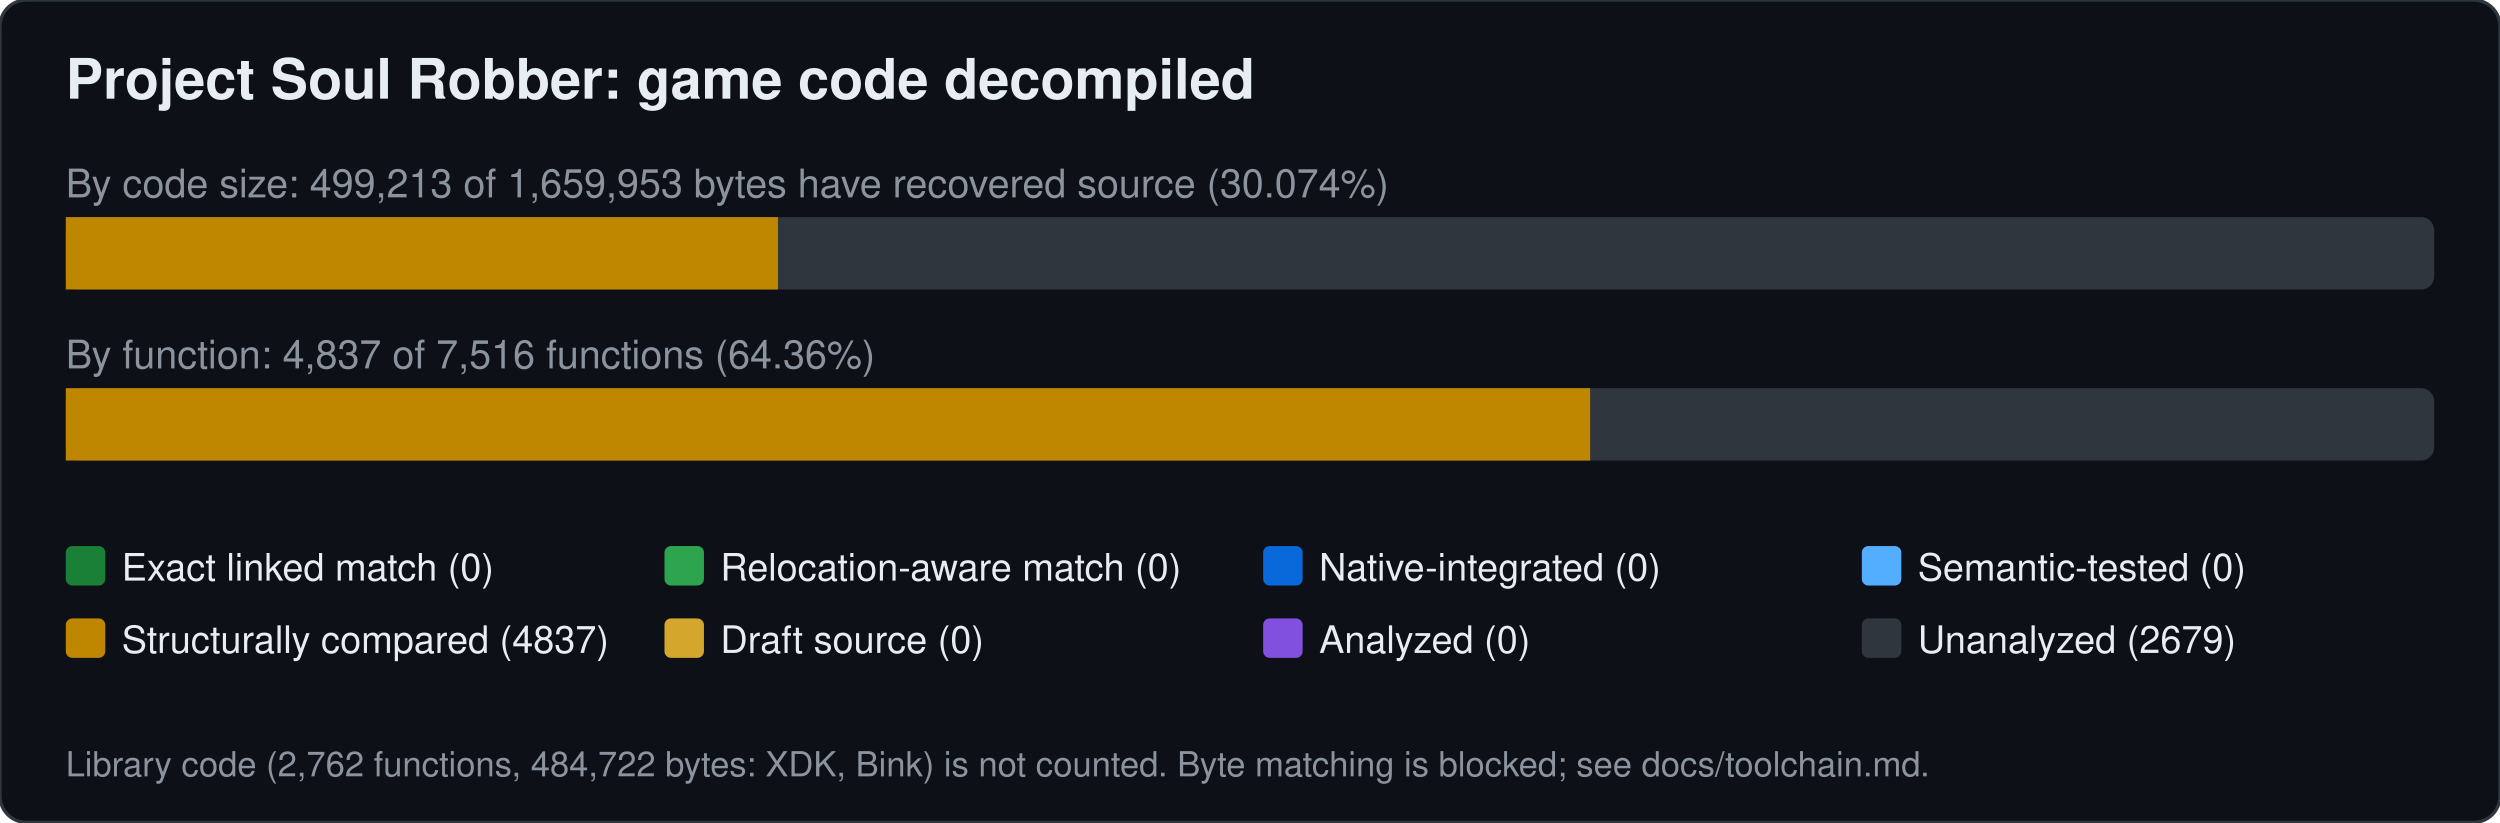
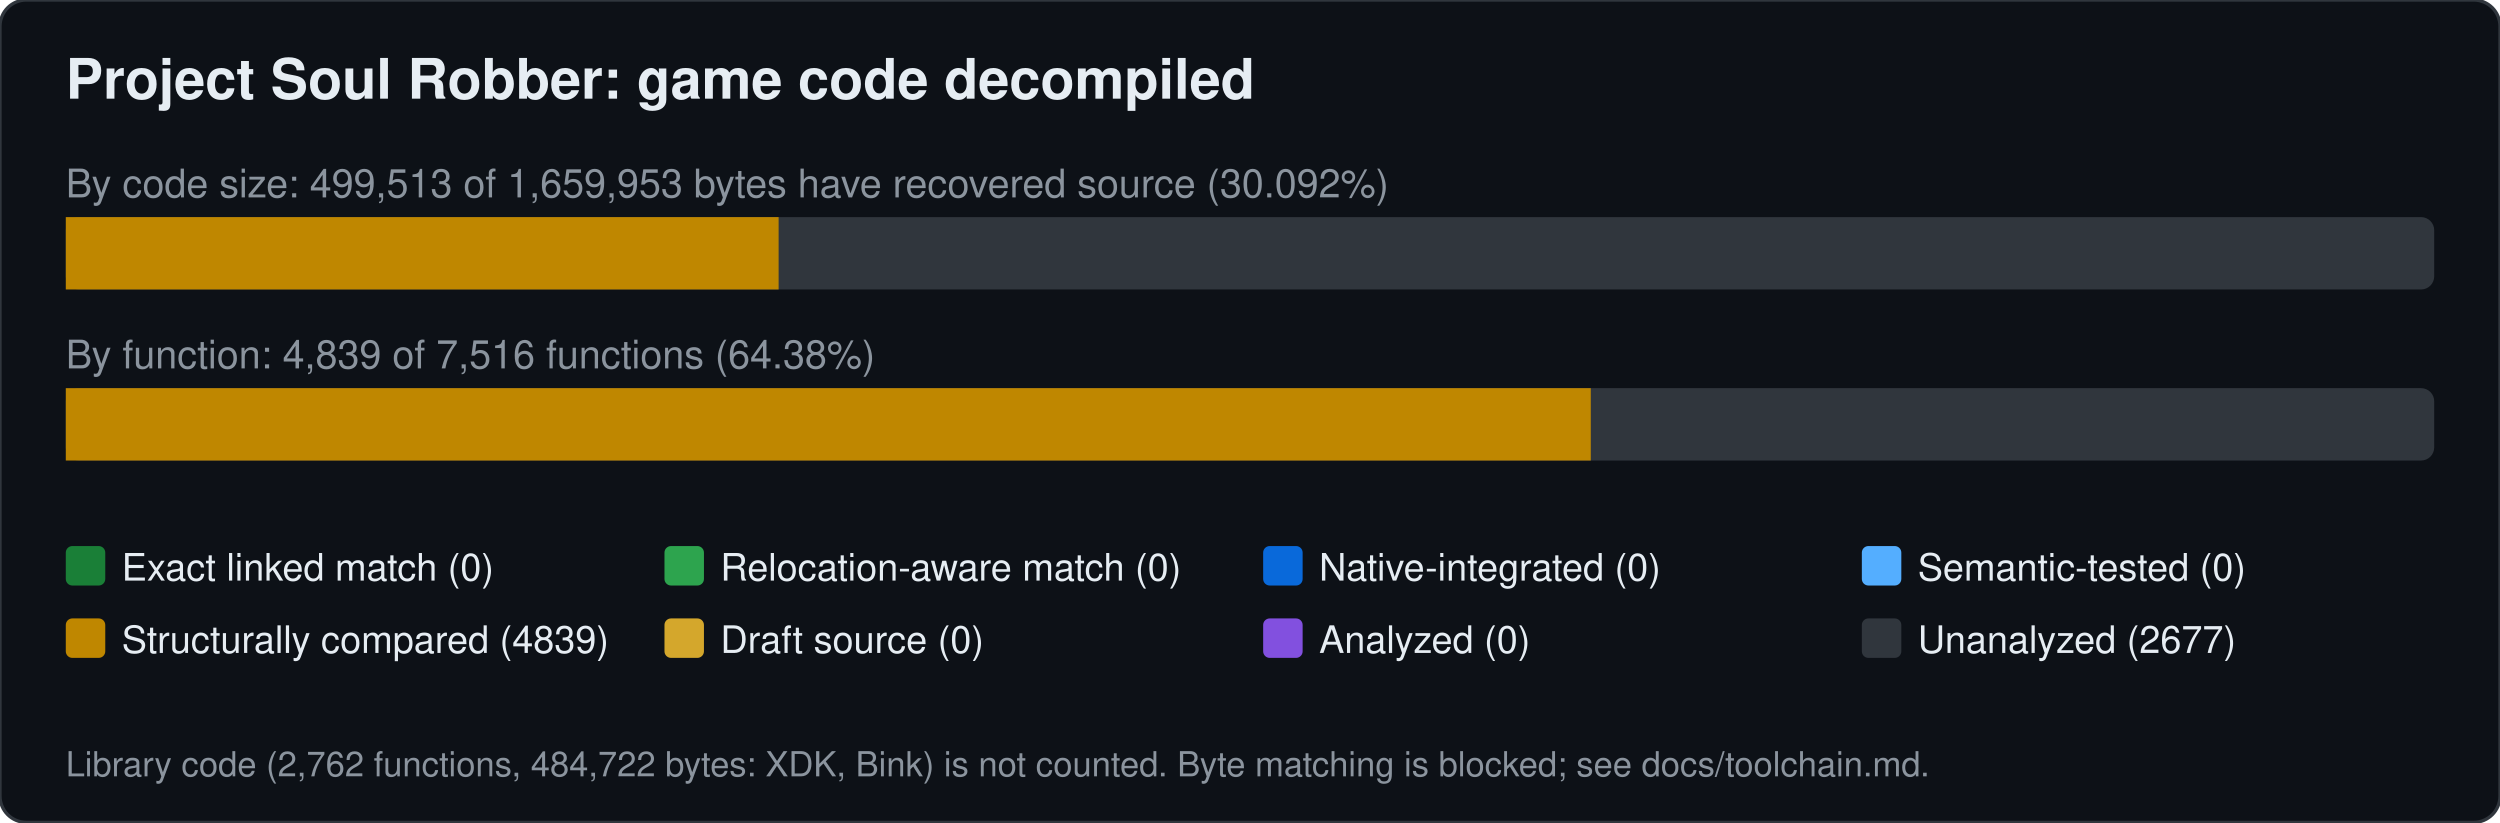
<svg xmlns="http://www.w3.org/2000/svg" width="760" height="250" viewBox="0 0 760 250" font-family="Segoe UI,Helvetica,Arial,sans-serif">
  <rect width="760" height="250" rx="8" fill="#0d1117" stroke="#30363d" />
  <text x="20" y="30" font-size="17" font-weight="600" fill="#e6edf3">Project Soul Robber: game code decompiled</text>
-   <text x="20" y="60" font-size="12" fill="#8b949e">By code size: 499,213 of 1,659,953 bytes have recovered source (30.074%)</text>
+   <text x="20" y="60" font-size="12" fill="#8b949e">By code size: 499,513 of 1,659,953 bytes have recovered source (30.092%)</text>
  <rect x="20" y="66" width="720" height="22" rx="4" fill="#30363d" />
-   <rect x="20.0" y="66" width="216.5" height="22" fill="#bf8700" />
-   <text x="20" y="112" font-size="12" fill="#8b949e">By function: 4,837 of 7,516 functions (64.36%)</text>
+   <rect x="20.0" y="66" width="216.7" height="22" fill="#bf8700" />
+   <text x="20" y="112" font-size="12" fill="#8b949e">By function: 4,839 of 7,516 functions (64.38%)</text>
  <rect x="20" y="118" width="720" height="22" rx="4" fill="#30363d" />
-   <rect x="20.0" y="118" width="463.4" height="22" fill="#bf8700" />
+   <rect x="20.0" y="118" width="463.6" height="22" fill="#bf8700" />
  <rect x="20" y="166" width="12" height="12" rx="2" fill="#1a7f37" />
  <text x="37" y="176.5" font-size="11.5" fill="#e6edf3">Exact linked match (0)</text>
  <rect x="202" y="166" width="12" height="12" rx="2" fill="#2da44e" />
  <text x="219" y="176.5" font-size="11.5" fill="#e6edf3">Relocation-aware match (0)</text>
  <rect x="384" y="166" width="12" height="12" rx="2" fill="#0969da" />
  <text x="401" y="176.5" font-size="11.5" fill="#e6edf3">Native-integrated (0)</text>
  <rect x="566" y="166" width="12" height="12" rx="2" fill="#54aeff" />
  <text x="583" y="176.5" font-size="11.5" fill="#e6edf3">Semantic-tested (0)</text>
  <rect x="20" y="188" width="12" height="12" rx="2" fill="#bf8700" />
-   <text x="37" y="198.5" font-size="11.5" fill="#e6edf3">Structurally compared (4837)</text>
+   <text x="37" y="198.5" font-size="11.5" fill="#e6edf3">Structurally compared (4839)</text>
  <rect x="202" y="188" width="12" height="12" rx="2" fill="#d4a72c" />
  <text x="219" y="198.5" font-size="11.5" fill="#e6edf3">Draft source (0)</text>
  <rect x="384" y="188" width="12" height="12" rx="2" fill="#8250df" />
  <text x="401" y="198.5" font-size="11.5" fill="#e6edf3">Analyzed (0)</text>
  <rect x="566" y="188" width="12" height="12" rx="2" fill="#30363d" />
-   <text x="583" y="198.5" font-size="11.5" fill="#e6edf3">Unanalyzed (2679)</text>
+   <text x="583" y="198.5" font-size="11.5" fill="#e6edf3">Unanalyzed (2677)</text>
  <text x="20" y="236" font-size="10.5" fill="#8b949e">Library code (2,762 functions, 484,722 bytes: XDK, Bink) is not counted. Byte matching is blocked; see docs/toolchain.md.</text>
</svg>
